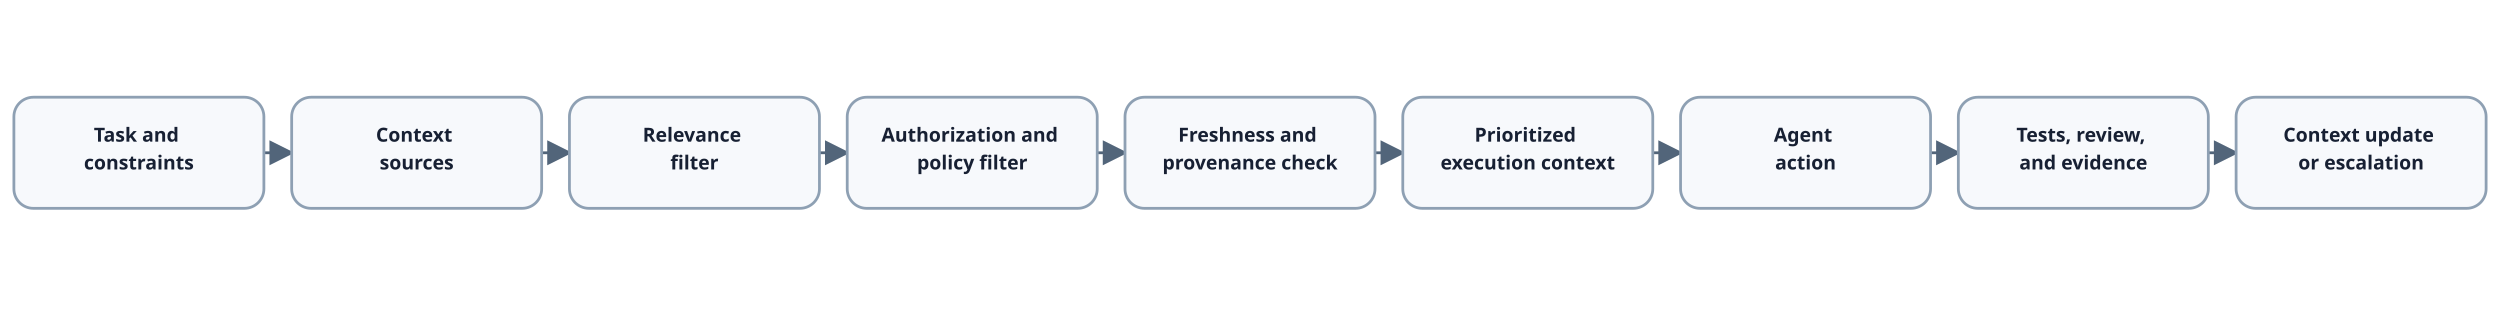
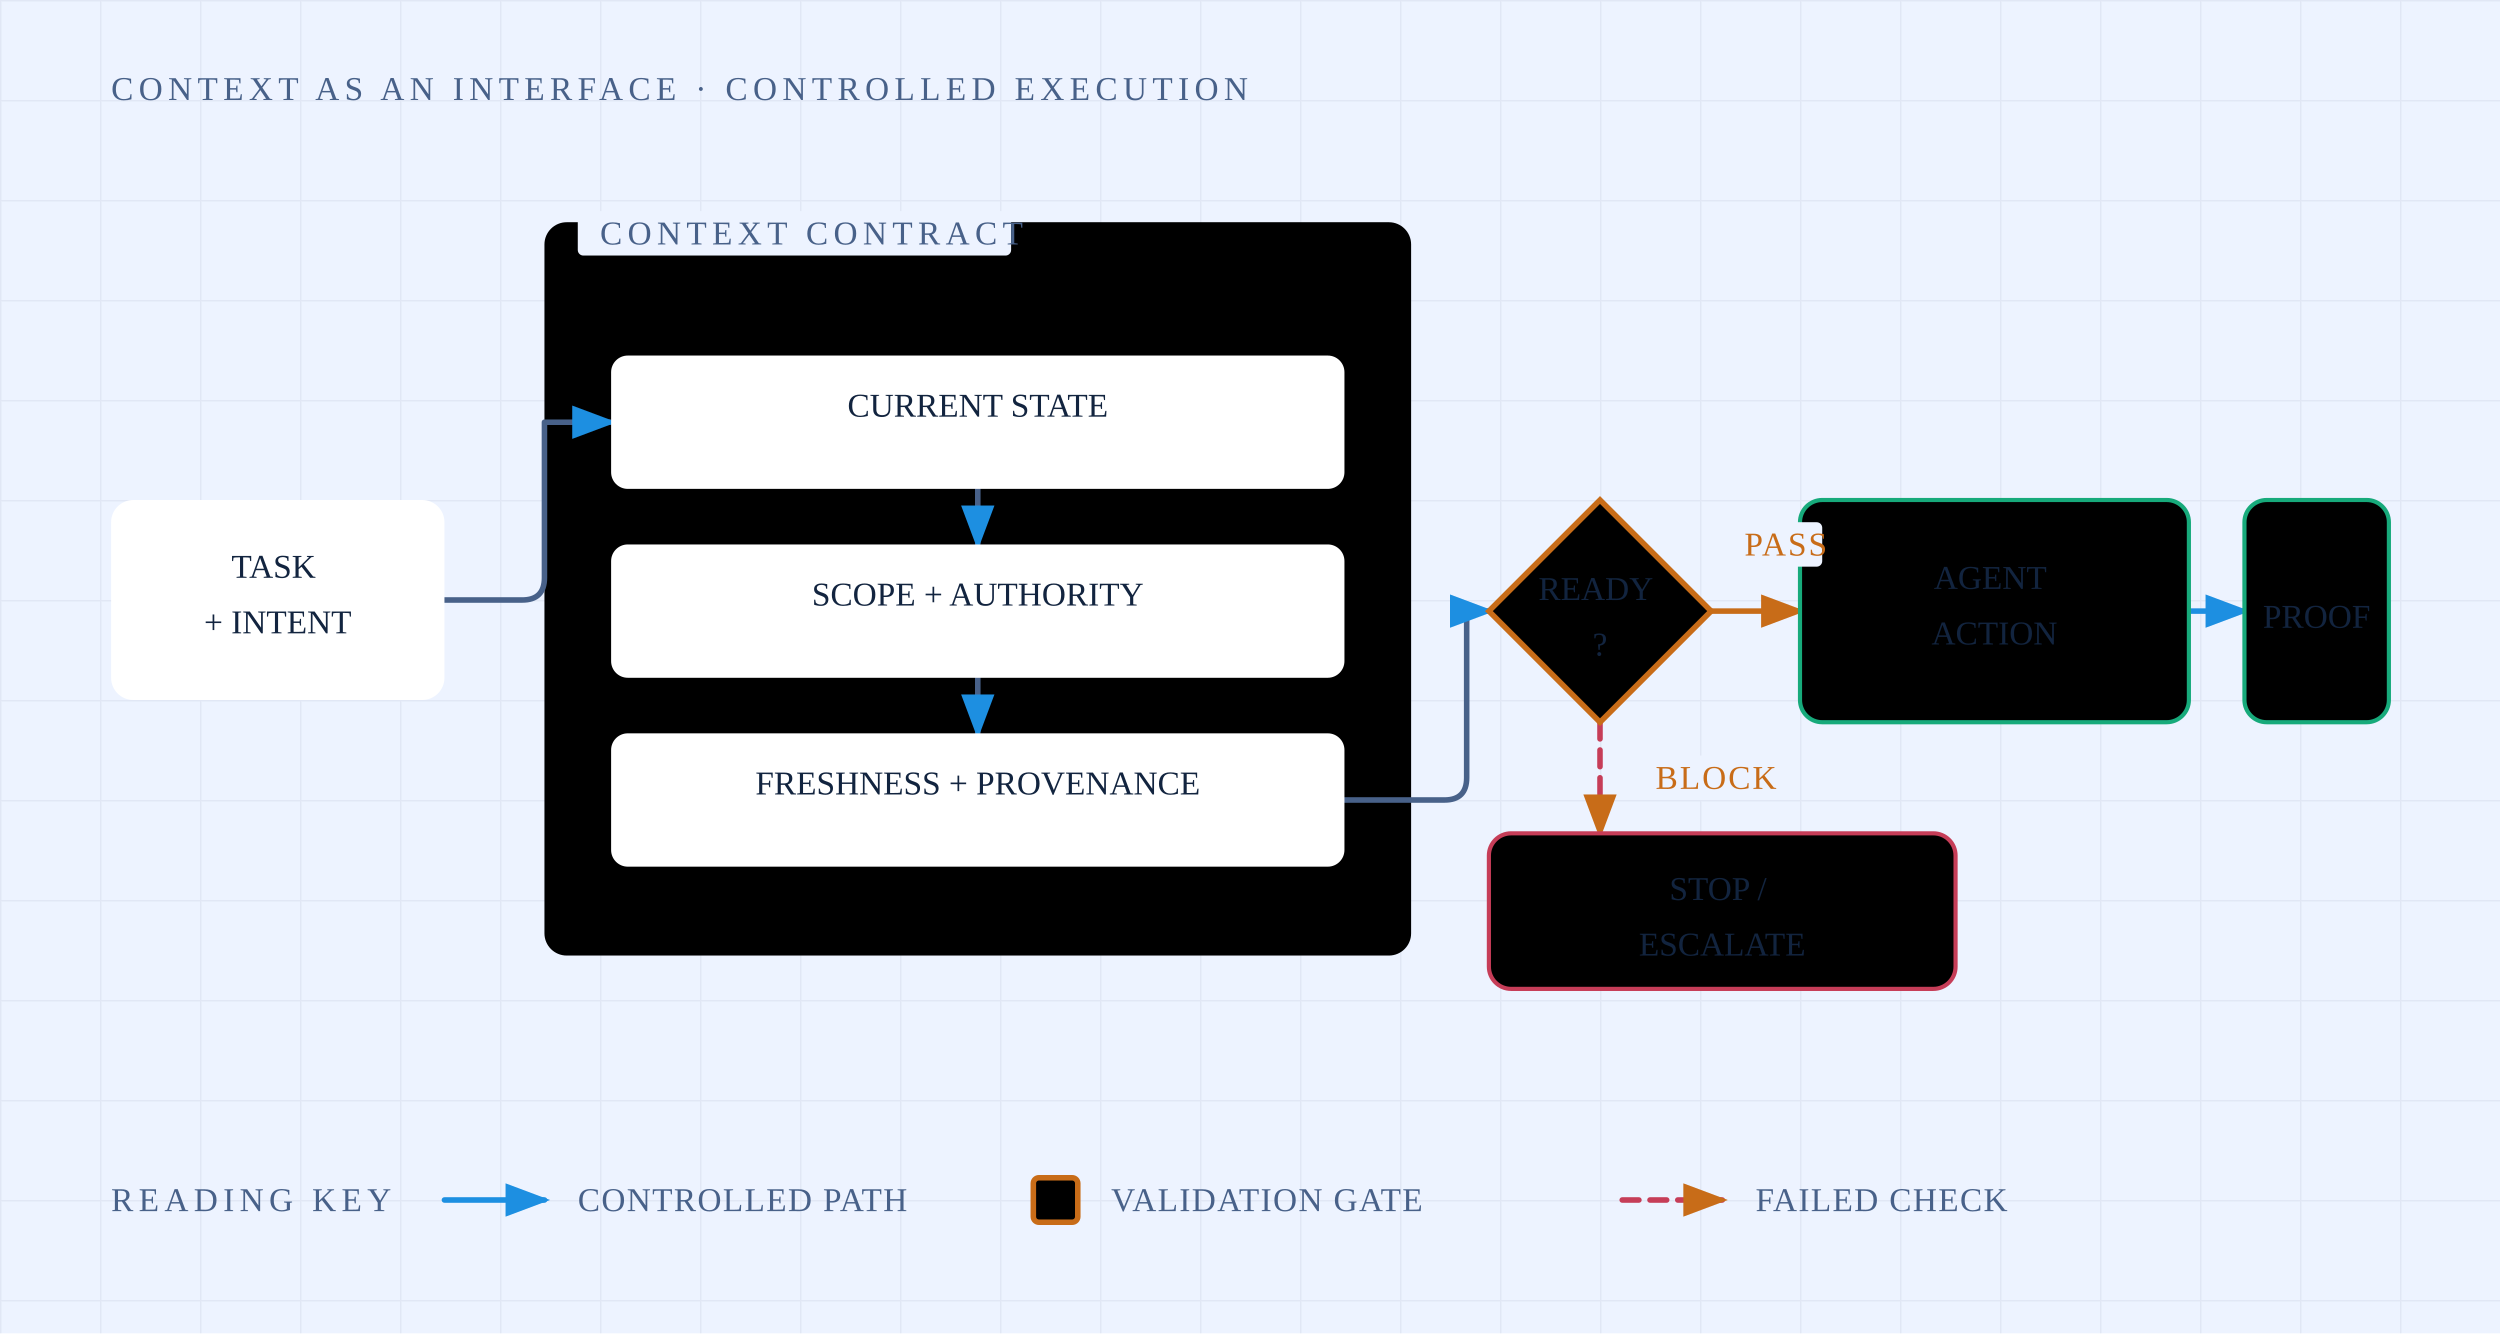
- <svg xmlns="http://www.w3.org/2000/svg" viewBox="0 0 1800 240" role="img" aria-labelledby="title desc">
+ <svg xmlns="http://www.w3.org/2000/svg" viewBox="0 0 900 480" role="img" aria-labelledby="context-engineering-en-title context-engineering-en-desc">
  <defs>
-     <marker id="arrow" markerWidth="9" markerHeight="9" refX="7" refY="4.5" orient="auto">
-       <path d="M0 0 9 4.5 0 9Z" fill="#52657a" />
+     <pattern id="context-engineering-en-grid" width="36" height="36" patternUnits="userSpaceOnUse">
+       <path d="M36 0H0V36" class="inline-grid-line" />
+     </pattern>
+     <marker id="context-engineering-en-arrow" markerWidth="8" markerHeight="6" refX="7" refY="3" orient="auto">
+       <path d="M0 0L8 3L0 6Z" class="inline-arrow" />
    </marker>
-     <style>.node{fill:#f7f9fc;stroke:#8ea0b3;stroke-width:2}.text{fill:#172033;font:600 14px system-ui,sans-serif;text-anchor:middle}.edge{fill:none;stroke:#52657a;stroke-width:2;marker-end:url(#arrow)}</style>
+     <marker id="context-engineering-en-arrow-hot" markerWidth="8" markerHeight="6" refX="7" refY="3" orient="auto">
+       <path d="M0 0L8 3L0 6Z" class="inline-arrow-hot" />
+     </marker>
+     <marker id="context-engineering-en-arrow-link" markerWidth="8" markerHeight="6" refX="7" refY="3" orient="auto">
+       <path d="M0 0L8 3L0 6Z" class="inline-arrow-link" />
+     </marker>
+     <style>
+       .inline-paper { fill: var(--visual-surface, #edf3ff); }
+       .inline-grid-line { fill: none; stroke: var(--visual-grid, rgba(18,36,63,.08)); stroke-width: 1; }
+       .inline-zone { fill: color-mix(in srgb, var(--visual-line, #1d8fe1) 5%, transparent); stroke: color-mix(in srgb, var(--visual-line, #1d8fe1) 42%, transparent); stroke-width: 1.5; stroke-dasharray: 6 4; }
+       .inline-node { fill: var(--visual-surface-strong, #fff); stroke: color-mix(in srgb, var(--visual-ink, #12243f) 32%, transparent); stroke-width: 1.5; }
+       .inline-node-hot { fill: color-mix(in srgb, var(--visual-hot, #c86c18) 14%, var(--visual-surface-strong, #fff)); stroke: var(--visual-hot, #c86c18); stroke-width: 2; }
+       .inline-node-success { fill: color-mix(in srgb, var(--visual-line-secondary, #17aa7b) 12%, var(--visual-surface-strong, #fff)); stroke: var(--visual-line-secondary, #17aa7b); stroke-width: 1.5; }
+       .inline-node-danger { fill: color-mix(in srgb, var(--visual-danger, #c63d58) 12%, var(--visual-surface-strong, #fff)); stroke: var(--visual-danger, #c63d58); stroke-width: 1.5; }
+       .inline-route { fill: none; stroke: var(--visual-line, #1d8fe1); stroke-width: 2; stroke-linecap: round; stroke-linejoin: round; marker-end: url(#context-engineering-en-arrow); }
+       .inline-route-muted { stroke: var(--visual-muted, #486189); }
+       .inline-route-hot { stroke: var(--visual-hot, #c86c18); marker-end: url(#context-engineering-en-arrow-hot); }
+       .inline-route-dashed { stroke: var(--visual-danger, #c63d58); stroke-dasharray: 6 4; marker-end: url(#context-engineering-en-arrow-hot); }
+       .inline-arrow { fill: var(--visual-line, #1d8fe1); }
+       .inline-arrow-hot { fill: var(--visual-hot, #c86c18); }
+       .inline-arrow-link { fill: var(--visual-line-secondary, #17aa7b); }
+       .inline-name { fill: var(--visual-ink, #12243f); font: 600 16px var(--font-display, 'Space Grotesk', sans-serif); text-anchor: middle; }
+       .inline-detail { fill: var(--visual-muted, #486189); font: 400 12px var(--font-main, 'Manrope', sans-serif); text-anchor: middle; }
+       .inline-eyebrow { fill: var(--visual-muted, #486189); font: 500 8px var(--font-mono, 'IBM Plex Mono', monospace); letter-spacing: .16em; }
+       .inline-label { fill: var(--visual-muted, #486189); font: 500 8px var(--font-mono, 'IBM Plex Mono', monospace); letter-spacing: .08em; }
+       .inline-branch { fill: var(--visual-hot, #c86c18); font: 600 12px var(--font-mono, 'IBM Plex Mono', monospace); letter-spacing: .06em; }
+       .inline-mask { fill: var(--visual-surface, #edf3ff); }
+       .inline-rule { stroke: color-mix(in srgb, var(--visual-ink, #12243f) 18%, transparent); stroke-width: 1; }
+       .inline-legend { fill: var(--visual-muted, #486189); font: 400 8px var(--font-mono, 'IBM Plex Mono', monospace); letter-spacing: .04em; }
+     </style>
  </defs>
-   <path class="edge" d="M190 110H208" />
-   <path class="edge" d="M390 110H408" />
-   <path class="edge" d="M590 110H608" />
-   <path class="edge" d="M790 110H808" />
-   <path class="edge" d="M990 110H1008" />
-   <path class="edge" d="M1190 110H1208" />
-   <path class="edge" d="M1390 110H1408" />
-   <path class="edge" d="M1590 110H1608" />
-   <g>
-     <rect class="node" x="10" y="70" width="180" height="80" rx="14" />
-     <rect class="node" x="210" y="70" width="180" height="80" rx="14" />
-     <rect class="node" x="410" y="70" width="180" height="80" rx="14" />
-     <rect class="node" x="610" y="70" width="180" height="80" rx="14" />
-     <rect class="node" x="810" y="70" width="180" height="80" rx="14" />
-     <rect class="node" x="1010" y="70" width="180" height="80" rx="14" />
-     <rect class="node" x="1210" y="70" width="180" height="80" rx="14" />
-     <rect class="node" x="1410" y="70" width="180" height="80" rx="14" />
-     <rect class="node" x="1610" y="70" width="180" height="80" rx="14" />
-   </g>
-   <g class="text">
-     <text x="100" y="102">
-       <tspan x="100">Task and</tspan>
-       <tspan x="100" dy="20">constraints</tspan>
-     </text>
-     <text x="300" y="102">
-       <tspan x="300">Context</tspan>
-       <tspan x="300" dy="20">sources</tspan>
-     </text>
-     <text x="500" y="102">
-       <tspan x="500">Relevance</tspan>
-       <tspan x="500" dy="20">filter</tspan>
-     </text>
-     <text x="700" y="102">
-       <tspan x="700">Authorization and</tspan>
-       <tspan x="700" dy="20">policy filter</tspan>
-     </text>
-     <text x="900" y="102">
-       <tspan x="900">Freshness and</tspan>
-       <tspan x="900" dy="20">provenance check</tspan>
-     </text>
-     <text x="1100" y="102">
-       <tspan x="1100">Prioritized</tspan>
-       <tspan x="1100" dy="20">execution context</tspan>
-     </text>
-     <text x="1300" y="102">
-       <tspan x="1300">Agent</tspan>
-       <tspan x="1300" dy="20">action</tspan>
-     </text>
-     <text x="1500" y="102">
-       <tspan x="1500">Tests, review,</tspan>
-       <tspan x="1500" dy="20">and evidence</tspan>
-     </text>
-     <text x="1700" y="102">
-       <tspan x="1700">Context update</tspan>
-       <tspan x="1700" dy="20">or escalation</tspan>
-     </text>
-   </g>
+   <rect width="900" height="480" class="inline-paper" />
+   <rect width="900" height="480" fill="url(#context-engineering-en-grid)" opacity=".7" />
+   <text x="40" y="36" class="inline-eyebrow">CONTEXT AS AN INTERFACE · CONTROLLED EXECUTION</text>
+   <rect x="196" y="80" width="312" height="264" rx="8" class="inline-zone" />
+   <rect x="208" y="76" width="156" height="16" rx="2" class="inline-mask" />
+   <text x="216" y="88" class="inline-eyebrow">CONTEXT CONTRACT</text>
+   <path d="M160 216H188Q196 216 196 208V152H220" class="inline-route inline-route-muted" />
+   <path d="M352 176V196" class="inline-route inline-route-muted" />
+   <path d="M352 244V264" class="inline-route inline-route-muted" />
+   <path d="M484 288H520Q528 288 528 280V220H536" class="inline-route inline-route-muted" />
+   <path d="M616 220H648" class="inline-route inline-route-hot" />
+   <path d="M788 220H808" class="inline-route" />
+   <path d="M576 260V300" class="inline-route inline-route-dashed" />
+   <rect x="40" y="180" width="120" height="72" rx="8" class="inline-node" />
+   <rect x="220" y="128" width="264" height="48" rx="6" class="inline-node" />
+   <rect x="220" y="196" width="264" height="48" rx="6" class="inline-node" />
+   <rect x="220" y="264" width="264" height="48" rx="6" class="inline-node" />
+   <polygon points="576,180 616,220 576,260 536,220" class="inline-node-hot" />
+   <rect x="648" y="180" width="140" height="80" rx="8" class="inline-node-success" />
+   <rect x="808" y="180" width="52" height="80" rx="8" class="inline-node-success" />
+   <rect x="536" y="300" width="168" height="56" rx="8" class="inline-node-danger" />
+   <text x="100" y="208" class="inline-name">
+     <tspan x="100">TASK</tspan>
+     <tspan x="100" dy="20">+ INTENT</tspan>
+   </text>
+   <text x="352" y="150" class="inline-name">CURRENT STATE</text>
+   <text x="352" y="218" class="inline-name">SCOPE + AUTHORITY</text>
+   <text x="352" y="286" class="inline-name">FRESHNESS + PROVENANCE</text>
+   <text x="576" y="216" class="inline-name">
+     <tspan x="576">READY</tspan>
+     <tspan x="576" dy="20">?</tspan>
+   </text>
+   <text x="718" y="212" class="inline-name">
+     <tspan x="718">AGENT</tspan>
+     <tspan x="718" dy="20">ACTION</tspan>
+   </text>
+   <text x="834" y="226" class="inline-name">PROOF</text>
+   <text x="620" y="324" class="inline-name">
+     <tspan x="620">STOP /</tspan>
+     <tspan x="620" dy="20">ESCALATE</tspan>
+   </text>
+   <rect x="620" y="188" width="36" height="16" rx="2" class="inline-mask" />
+   <text x="628" y="200" class="inline-branch">PASS</text>
+   <rect x="588" y="272" width="52" height="16" rx="2" class="inline-mask" />
+   <text x="596" y="284" class="inline-branch">BLOCK</text>
+   <line x1="40" y1="408" x2="860" y2="408" class="inline-rule" />
+   <text x="40" y="436" class="inline-eyebrow">READING KEY</text>
+   <line x1="160" y1="432" x2="196" y2="432" class="inline-route" />
+   <text x="208" y="436" class="inline-legend">CONTROLLED PATH</text>
+   <rect x="372" y="424" width="16" height="16" rx="2" class="inline-node-hot" />
+   <text x="400" y="436" class="inline-legend">VALIDATION GATE</text>
+   <line x1="584" y1="432" x2="620" y2="432" class="inline-route inline-route-dashed" />
+   <text x="632" y="436" class="inline-legend">FAILED CHECK</text>
</svg>
